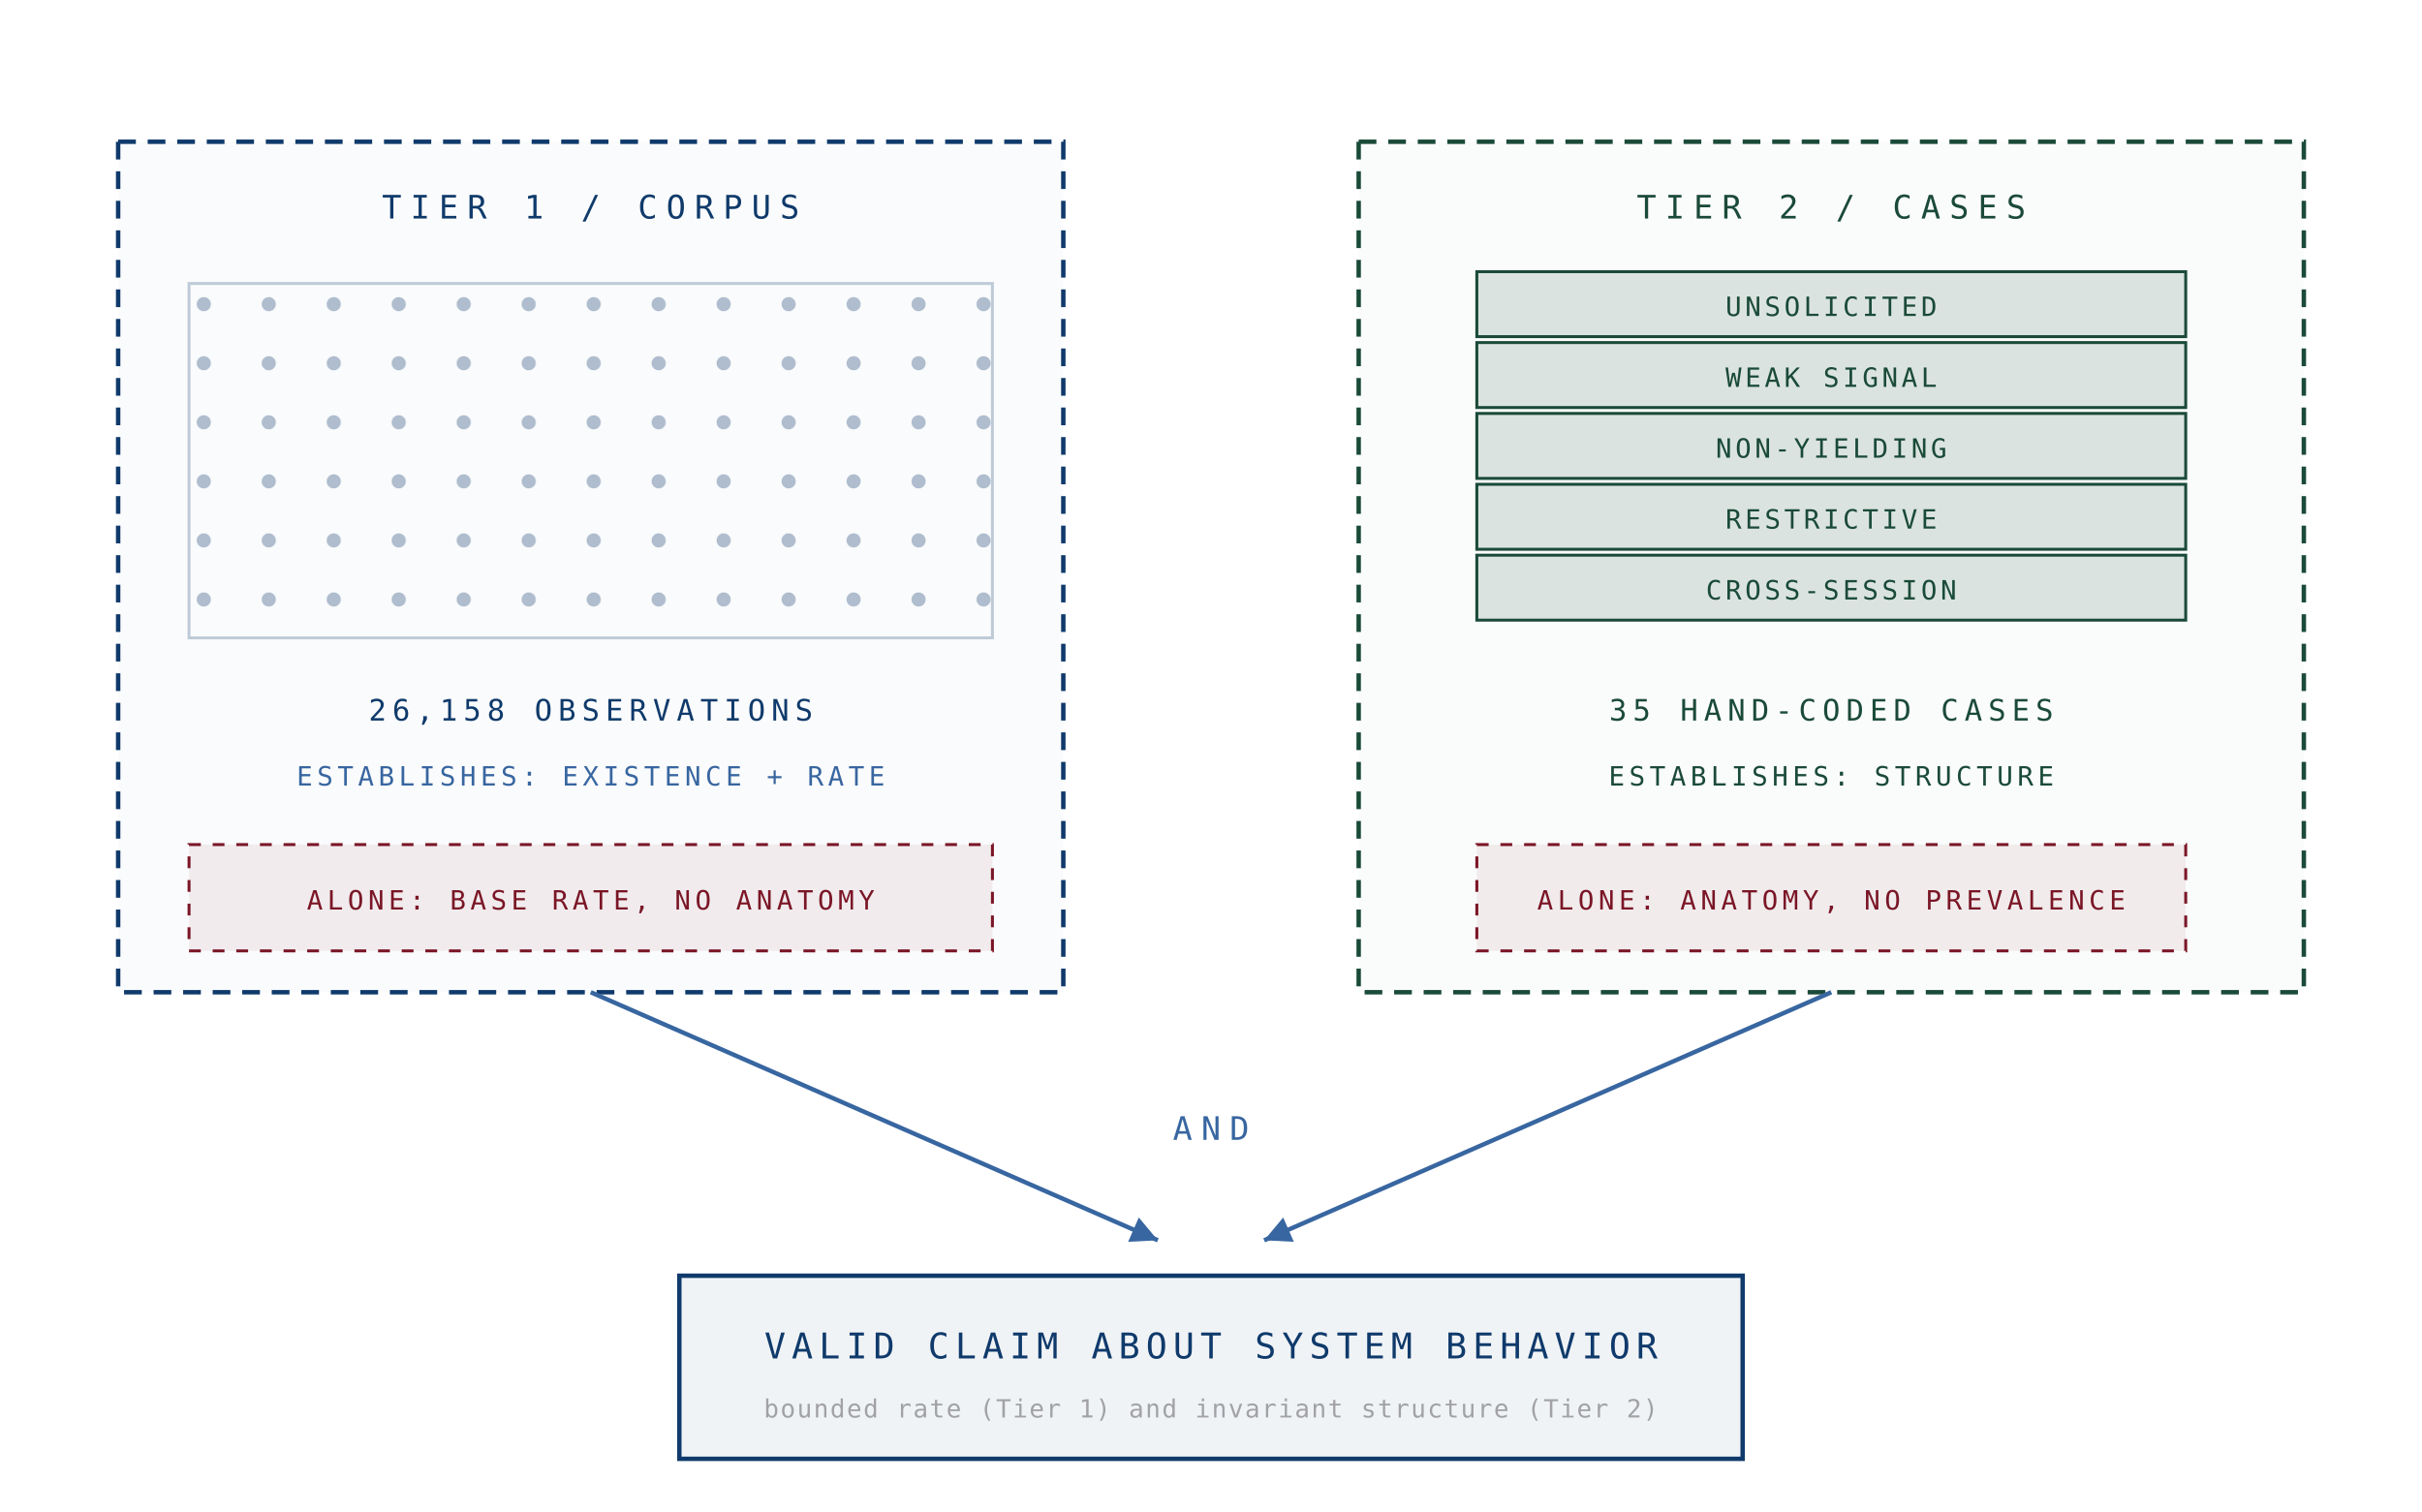
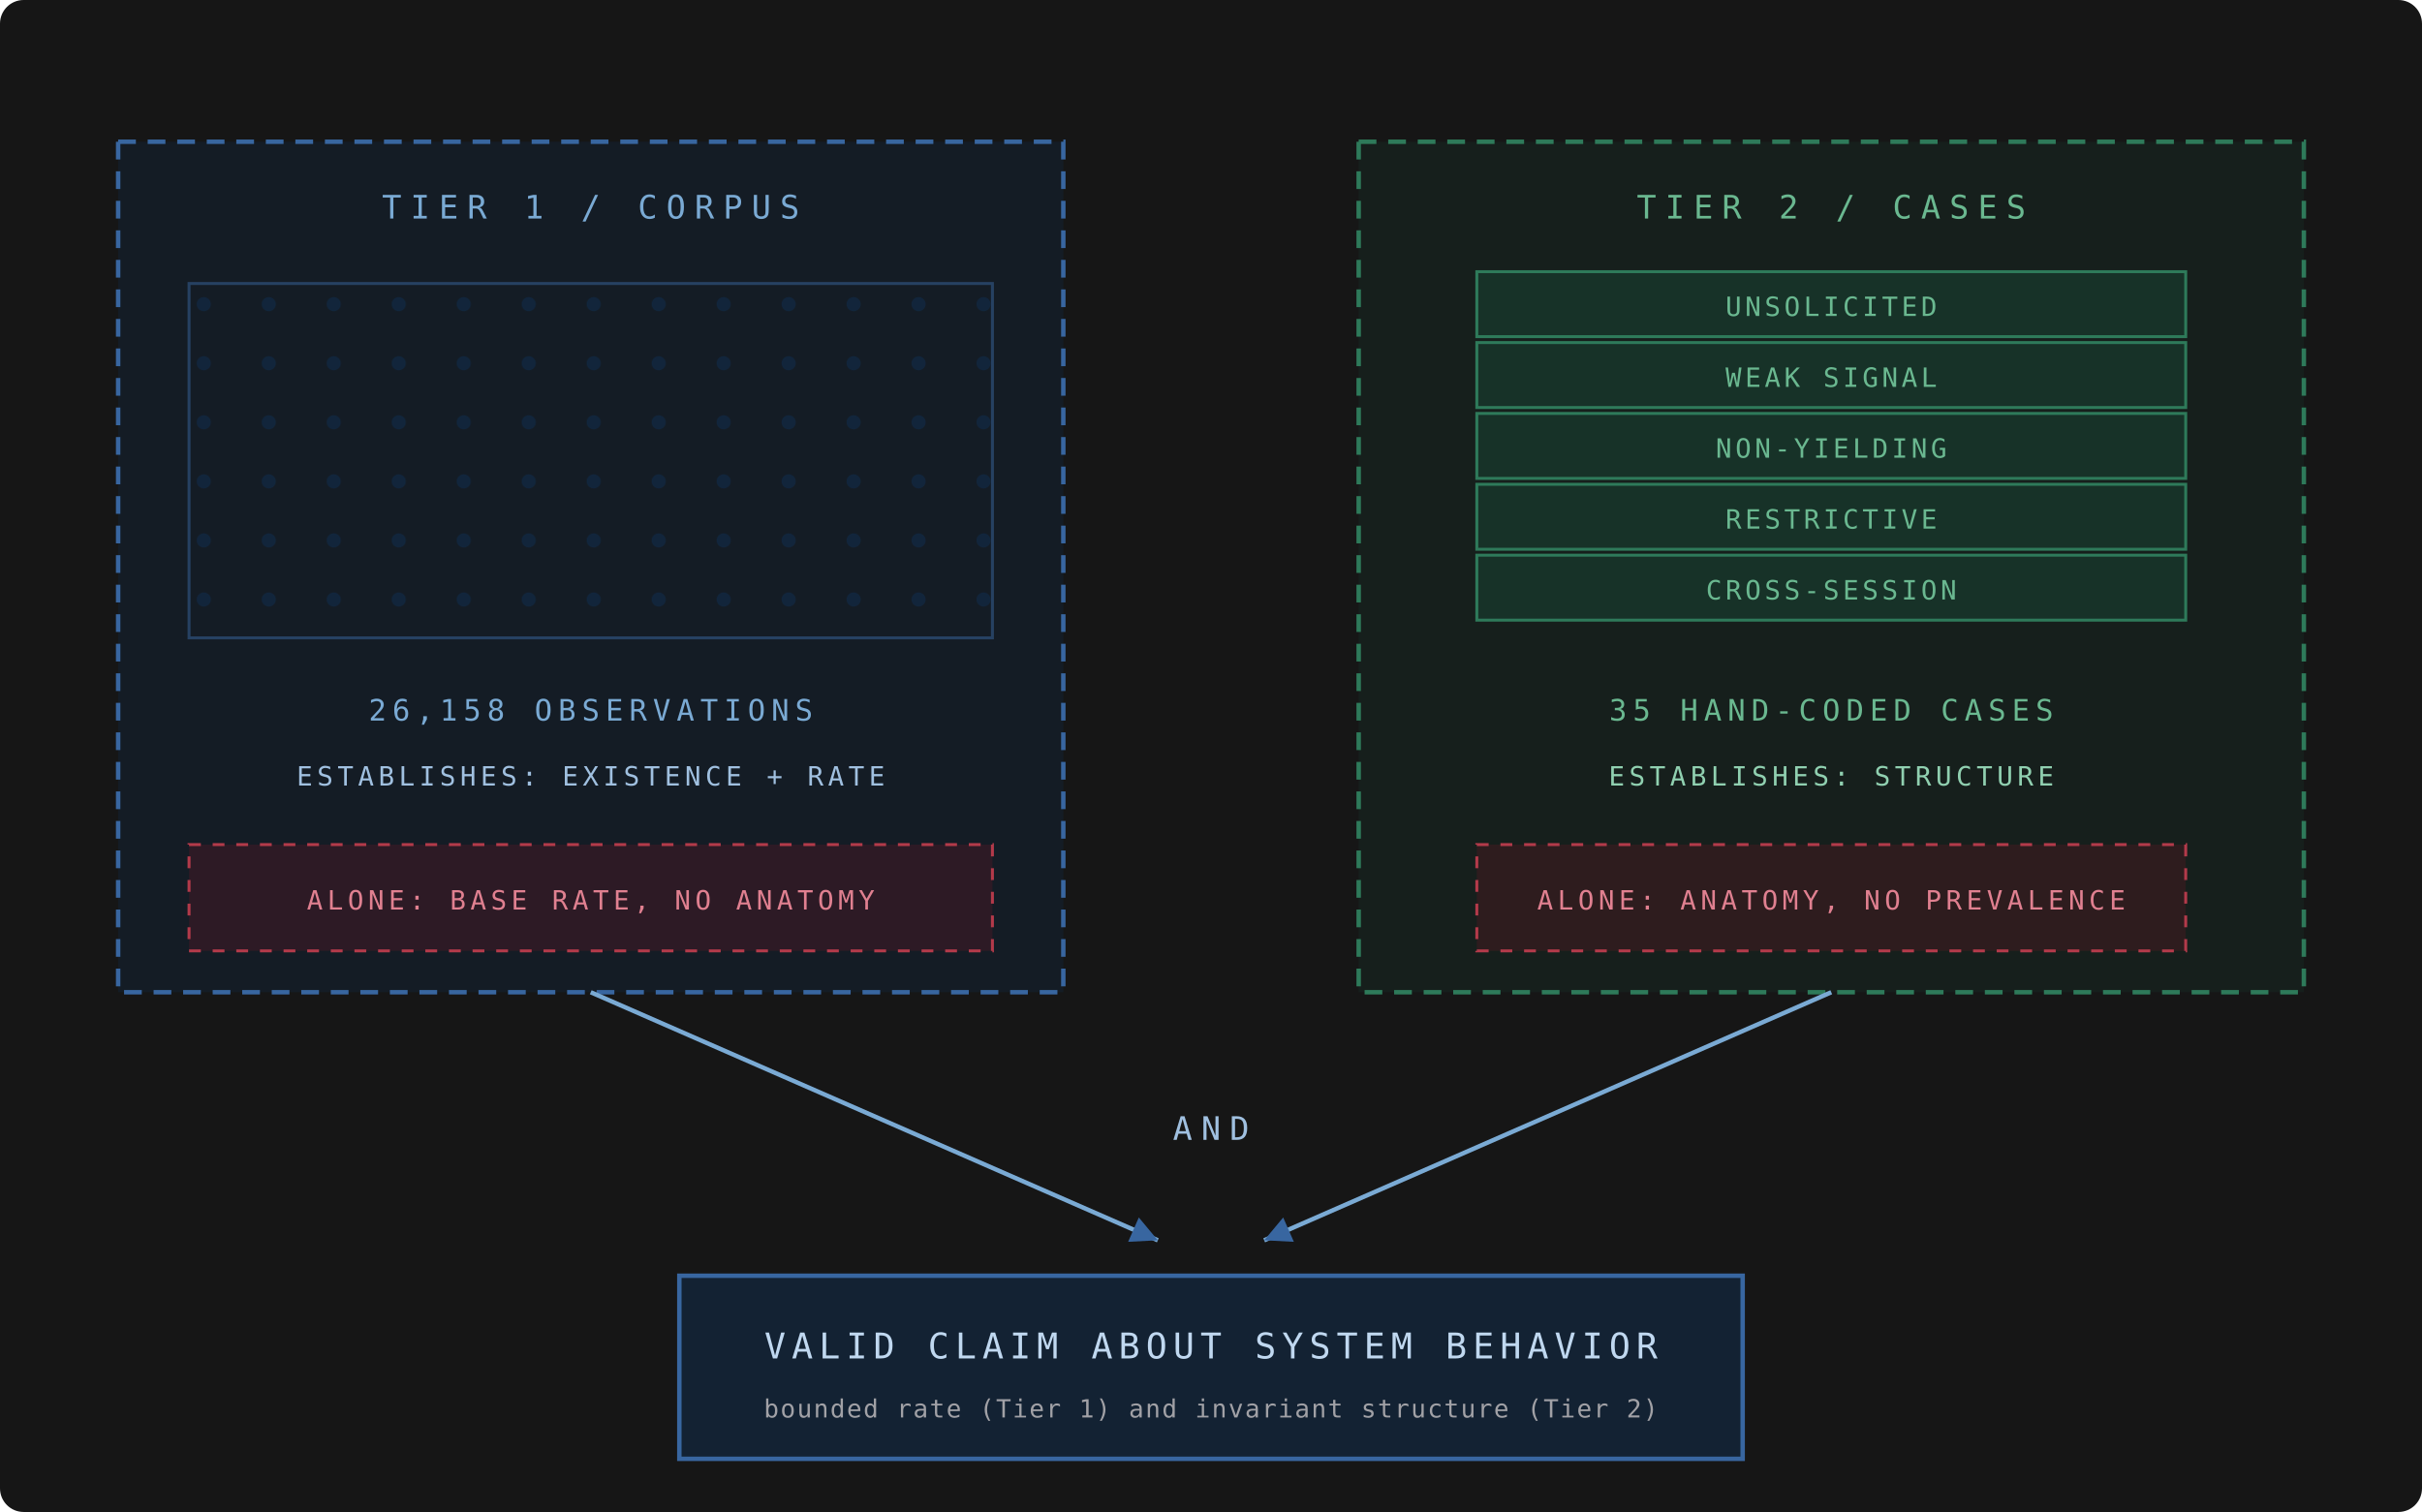
- <svg xmlns="http://www.w3.org/2000/svg" fill="none" style="width:100%; height:auto;" viewBox="0 0 820 512">
+ <svg xmlns="http://www.w3.org/2000/svg" viewBox="0 0 820 512" fill="none">
+   <rect width="820" height="512" fill="#161616" rx="8" />
  <defs>
    <pattern id="corpusField" width="22" height="20" patternUnits="userSpaceOnUse">
      <circle cx="3" cy="3" r="2.4" fill="#0F3A6B" fill-opacity="0.32" />
    </pattern>
    <marker id="ttArrow" markerWidth="9" markerHeight="9" orient="auto" refX="6" refY="3">
      <path d="M0,0 L6,3 L0,6 Z" fill="#3866A0" />
    </marker>
  </defs>
-   <rect x="40" y="48" width="320" height="288" fill="#0F3A6B" fill-opacity="0.02" stroke="#0F3A6B" stroke-dasharray="6 4" stroke-width="1.5" />
-   <text x="200" y="74" fill="#0F3A6B" font-family="ui-monospace, monospace" font-size="11" letter-spacing="3" text-anchor="middle">TIER 1 / CORPUS</text>
-   <rect x="64" y="96" width="272" height="120" fill="url(#corpusField)" stroke="#0F3A6B" stroke-opacity="0.25" stroke-width="1" />
-   <text x="200" y="244" fill="#0F3A6B" font-family="ui-monospace, monospace" font-size="10" letter-spacing="2" text-anchor="middle">26,158 OBSERVATIONS</text>
-   <text x="200" y="266" fill="#3866A0" font-family="ui-monospace, monospace" font-size="9" letter-spacing="1.5" text-anchor="middle">ESTABLISHES: EXISTENCE + RATE</text>
-   <rect x="64" y="286" width="272" height="36" fill="#7A1626" fill-opacity="0.07" stroke="#7A1626" stroke-dasharray="4 4" stroke-width="1" />
-   <text x="200" y="308" fill="#7A1626" font-family="ui-monospace, monospace" font-size="9" letter-spacing="1.5" text-anchor="middle">ALONE: BASE RATE, NO ANATOMY</text>
-   <rect x="460" y="48" width="320" height="288" fill="#1A4A38" fill-opacity="0.02" stroke="#1A4A38" stroke-dasharray="6 4" stroke-width="1.5" />
-   <text x="620" y="74" fill="#1A4A38" font-family="ui-monospace, monospace" font-size="11" letter-spacing="3" text-anchor="middle">TIER 2 / CASES</text>
-   <rect x="500" y="92" width="240" height="22" fill="#1A4A38" fill-opacity="0.14" stroke="#1A4A38" stroke-width="1" />
-   <text x="620" y="107" fill="#1A4A38" font-family="ui-monospace, monospace" font-size="9" letter-spacing="1.2" text-anchor="middle">UNSOLICITED</text>
-   <rect x="500" y="116" width="240" height="22" fill="#1A4A38" fill-opacity="0.14" stroke="#1A4A38" stroke-width="1" />
-   <text x="620" y="131" fill="#1A4A38" font-family="ui-monospace, monospace" font-size="9" letter-spacing="1.2" text-anchor="middle">WEAK SIGNAL</text>
-   <rect x="500" y="140" width="240" height="22" fill="#1A4A38" fill-opacity="0.14" stroke="#1A4A38" stroke-width="1" />
-   <text x="620" y="155" fill="#1A4A38" font-family="ui-monospace, monospace" font-size="9" letter-spacing="1.2" text-anchor="middle">NON-YIELDING</text>
-   <rect x="500" y="164" width="240" height="22" fill="#1A4A38" fill-opacity="0.14" stroke="#1A4A38" stroke-width="1" />
-   <text x="620" y="179" fill="#1A4A38" font-family="ui-monospace, monospace" font-size="9" letter-spacing="1.2" text-anchor="middle">RESTRICTIVE</text>
-   <rect x="500" y="188" width="240" height="22" fill="#1A4A38" fill-opacity="0.14" stroke="#1A4A38" stroke-width="1" />
-   <text x="620" y="203" fill="#1A4A38" font-family="ui-monospace, monospace" font-size="9" letter-spacing="1.2" text-anchor="middle">CROSS-SESSION</text>
-   <text x="620" y="244" fill="#1A4A38" font-family="ui-monospace, monospace" font-size="10" letter-spacing="2" text-anchor="middle">35 HAND-CODED CASES</text>
-   <text x="620" y="266" fill="#1A4A38" font-family="ui-monospace, monospace" font-size="9" letter-spacing="1.5" text-anchor="middle">ESTABLISHES: STRUCTURE</text>
-   <rect x="500" y="286" width="240" height="36" fill="#7A1626" fill-opacity="0.07" stroke="#7A1626" stroke-dasharray="4 4" stroke-width="1" />
-   <text x="620" y="308" fill="#7A1626" font-family="ui-monospace, monospace" font-size="9" letter-spacing="1.5" text-anchor="middle">ALONE: ANATOMY, NO PREVALENCE</text>
-   <line x1="200" y1="336" x2="392" y2="420" stroke="#3866A0" stroke-width="1.5" marker-end="url(#ttArrow)" />
-   <line x1="620" y1="336" x2="428" y2="420" stroke="#3866A0" stroke-width="1.5" marker-end="url(#ttArrow)" />
-   <text x="410" y="386" fill="#3866A0" font-family="ui-monospace, monospace" font-size="11" letter-spacing="3" text-anchor="middle">AND</text>
-   <rect x="230" y="432" width="360" height="62" fill="#0F3A6B" fill-opacity="0.06" stroke="#0F3A6B" stroke-width="1.5" />
-   <text x="410" y="460" fill="#0F3A6B" font-family="ui-monospace, monospace" font-size="12" letter-spacing="2" text-anchor="middle">VALID CLAIM ABOUT SYSTEM BEHAVIOR</text>
+   <rect x="40" y="48" width="320" height="288" fill="#0F3A6B" fill-opacity="0.18" stroke="#3866A0" stroke-dasharray="6 4" stroke-width="1.5" />
+   <text x="200" y="74" fill="#7AAAD4" font-family="ui-monospace, monospace" font-size="11" letter-spacing="3" text-anchor="middle">TIER 1 / CORPUS</text>
+   <rect x="64" y="96" width="272" height="120" fill="url(#corpusField)" stroke="#3866A0" stroke-opacity="0.5" stroke-width="1" />
+   <text x="200" y="244" fill="#7AAAD4" font-family="ui-monospace, monospace" font-size="10" letter-spacing="2" text-anchor="middle">26,158 OBSERVATIONS</text>
+   <text x="200" y="266" fill="#A0C0E0" font-family="ui-monospace, monospace" font-size="9" letter-spacing="1.5" text-anchor="middle">ESTABLISHES: EXISTENCE + RATE</text>
+   <rect x="64" y="286" width="272" height="36" fill="#7A1626" fill-opacity="0.25" stroke="#B33A4A" stroke-dasharray="4 4" stroke-width="1" />
+   <text x="200" y="308" fill="#E08090" font-family="ui-monospace, monospace" font-size="9" letter-spacing="1.5" text-anchor="middle">ALONE: BASE RATE, NO ANATOMY</text>
+   <rect x="460" y="48" width="320" height="288" fill="#1A4A38" fill-opacity="0.18" stroke="#2E7A5A" stroke-dasharray="6 4" stroke-width="1.5" />
+   <text x="620" y="74" fill="#6AB890" font-family="ui-monospace, monospace" font-size="11" letter-spacing="3" text-anchor="middle">TIER 2 / CASES</text>
+   <rect x="500" y="92" width="240" height="22" fill="#1A4A38" fill-opacity="0.45" stroke="#2E7A5A" stroke-width="1" />
+   <text x="620" y="107" fill="#6AB890" font-family="ui-monospace, monospace" font-size="9" letter-spacing="1.2" text-anchor="middle">UNSOLICITED</text>
+   <rect x="500" y="116" width="240" height="22" fill="#1A4A38" fill-opacity="0.45" stroke="#2E7A5A" stroke-width="1" />
+   <text x="620" y="131" fill="#6AB890" font-family="ui-monospace, monospace" font-size="9" letter-spacing="1.2" text-anchor="middle">WEAK SIGNAL</text>
+   <rect x="500" y="140" width="240" height="22" fill="#1A4A38" fill-opacity="0.45" stroke="#2E7A5A" stroke-width="1" />
+   <text x="620" y="155" fill="#6AB890" font-family="ui-monospace, monospace" font-size="9" letter-spacing="1.2" text-anchor="middle">NON-YIELDING</text>
+   <rect x="500" y="164" width="240" height="22" fill="#1A4A38" fill-opacity="0.45" stroke="#2E7A5A" stroke-width="1" />
+   <text x="620" y="179" fill="#6AB890" font-family="ui-monospace, monospace" font-size="9" letter-spacing="1.2" text-anchor="middle">RESTRICTIVE</text>
+   <rect x="500" y="188" width="240" height="22" fill="#1A4A38" fill-opacity="0.45" stroke="#2E7A5A" stroke-width="1" />
+   <text x="620" y="203" fill="#6AB890" font-family="ui-monospace, monospace" font-size="9" letter-spacing="1.2" text-anchor="middle">CROSS-SESSION</text>
+   <text x="620" y="244" fill="#6AB890" font-family="ui-monospace, monospace" font-size="10" letter-spacing="2" text-anchor="middle">35 HAND-CODED CASES</text>
+   <text x="620" y="266" fill="#90D0B0" font-family="ui-monospace, monospace" font-size="9" letter-spacing="1.5" text-anchor="middle">ESTABLISHES: STRUCTURE</text>
+   <rect x="500" y="286" width="240" height="36" fill="#7A1626" fill-opacity="0.25" stroke="#B33A4A" stroke-dasharray="4 4" stroke-width="1" />
+   <text x="620" y="308" fill="#E08090" font-family="ui-monospace, monospace" font-size="9" letter-spacing="1.5" text-anchor="middle">ALONE: ANATOMY, NO PREVALENCE</text>
+   <line x1="200" y1="336" x2="392" y2="420" stroke="#7AAAD4" stroke-width="1.5" marker-end="url(#ttArrow)" />
+   <line x1="620" y1="336" x2="428" y2="420" stroke="#7AAAD4" stroke-width="1.5" marker-end="url(#ttArrow)" />
+   <text x="410" y="386" fill="#A0C0E0" font-family="ui-monospace, monospace" font-size="11" letter-spacing="3" text-anchor="middle">AND</text>
+   <rect x="230" y="432" width="360" height="62" fill="#0F3A6B" fill-opacity="0.35" stroke="#3866A0" stroke-width="1.5" />
+   <text x="410" y="460" fill="#C0D8F0" font-family="ui-monospace, monospace" font-size="12" letter-spacing="2" text-anchor="middle">VALID CLAIM ABOUT SYSTEM BEHAVIOR</text>
  <text x="410" y="480" fill="#A1A1A6" font-family="ui-monospace, monospace" font-size="8.5" letter-spacing="0.5" text-anchor="middle">bounded rate (Tier 1) and invariant structure (Tier 2)</text>
</svg>
